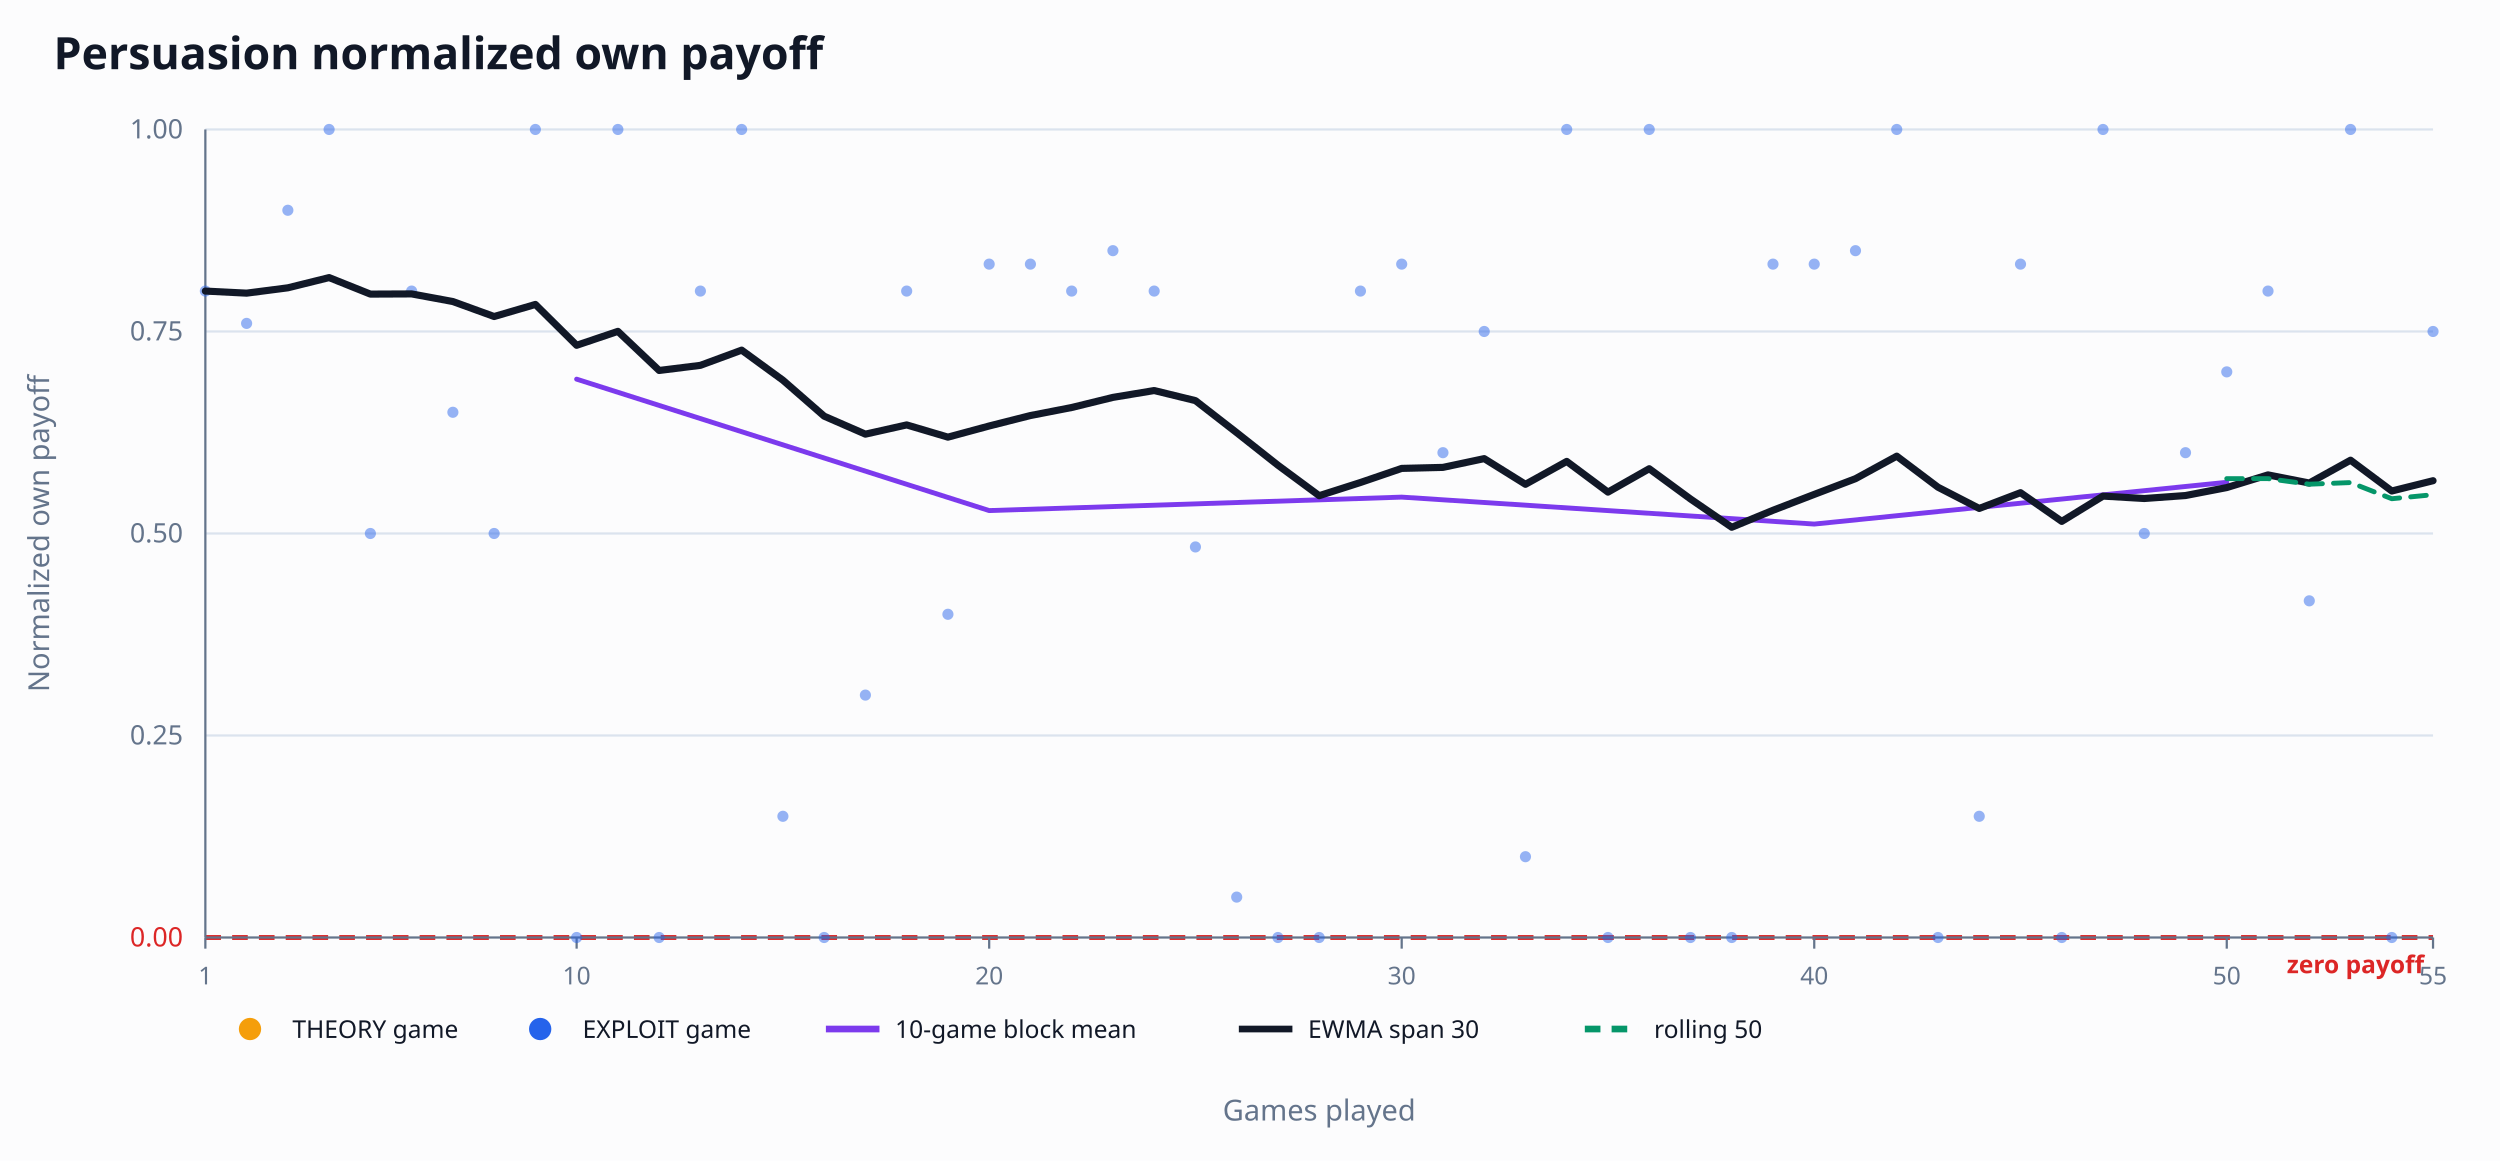
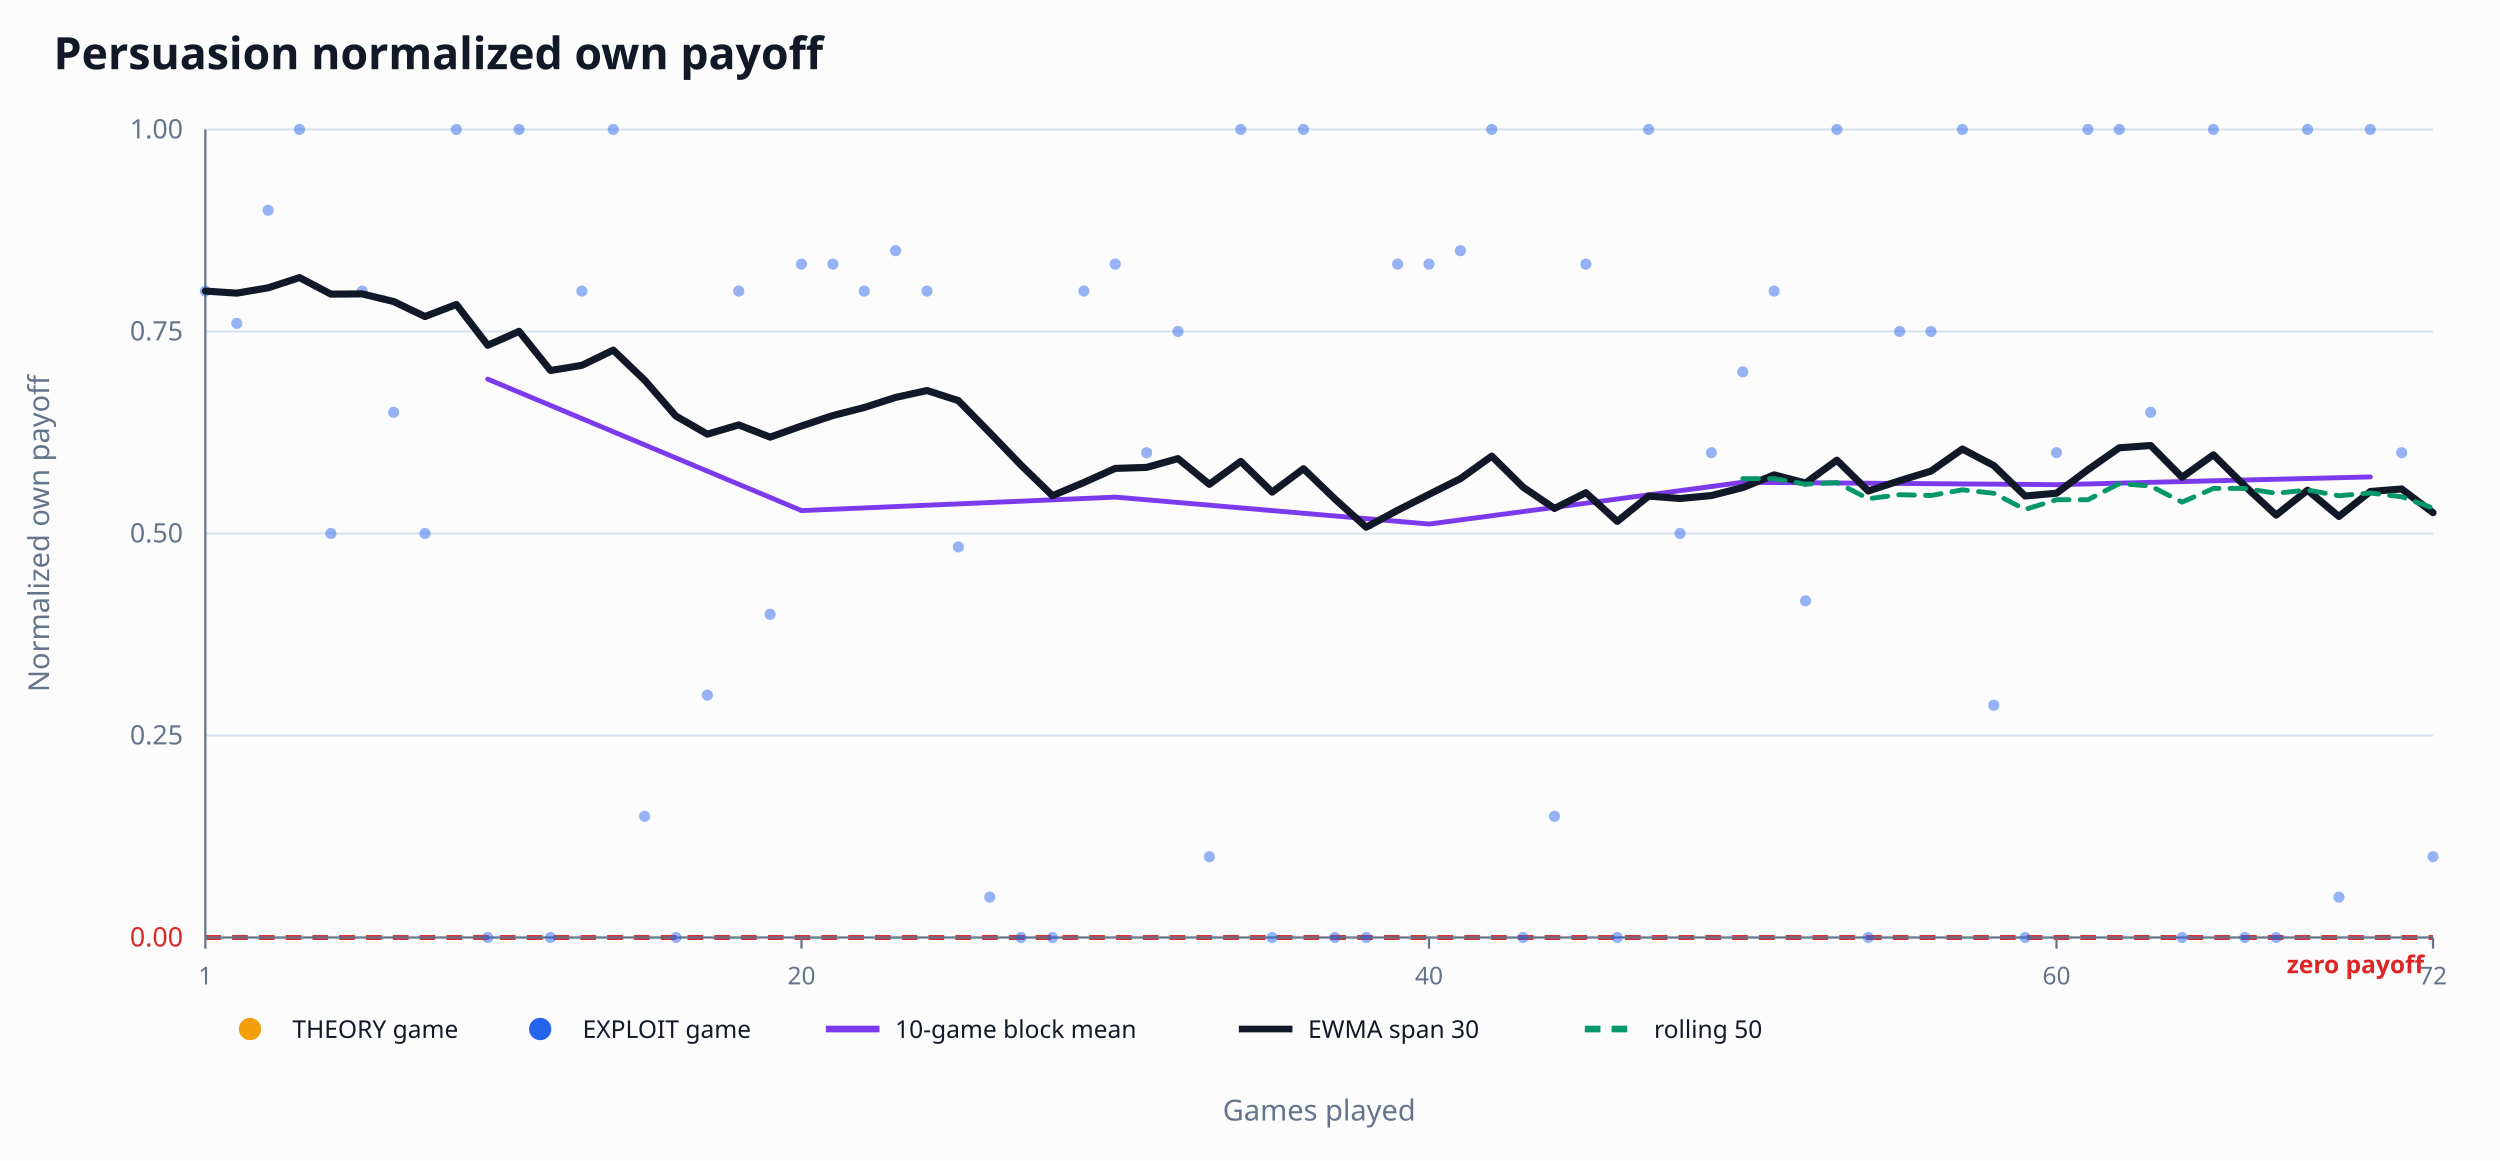
<svg xmlns="http://www.w3.org/2000/svg" width="1120" height="520" viewBox="0 0 1120 520">
  <rect width="100%" height="100%" fill="#fcfcfd" />
  <text x="24" y="31" font-family="system-ui,sans-serif" font-size="20" font-weight="700" fill="#111827">Persuasion normalized own payoff</text>
  <line x1="92" y1="420.00" x2="1090" y2="420.00" stroke="#dc2626" stroke-width="2.2" stroke-dasharray="7,5" />
  <text x="82" y="424.00" text-anchor="end" font-family="system-ui,sans-serif" font-size="12" fill="#dc2626">0.00</text>
  <line x1="92" y1="329.50" x2="1090" y2="329.50" stroke="#dbe3ee" stroke-width="1" />
  <text x="82" y="333.50" text-anchor="end" font-family="system-ui,sans-serif" font-size="12" fill="#64748b">0.25</text>
  <line x1="92" y1="239.00" x2="1090" y2="239.00" stroke="#dbe3ee" stroke-width="1" />
  <text x="82" y="243.00" text-anchor="end" font-family="system-ui,sans-serif" font-size="12" fill="#64748b">0.50</text>
  <line x1="92" y1="148.50" x2="1090" y2="148.50" stroke="#dbe3ee" stroke-width="1" />
  <text x="82" y="152.50" text-anchor="end" font-family="system-ui,sans-serif" font-size="12" fill="#64748b">0.75</text>
  <line x1="92" y1="58.00" x2="1090" y2="58.00" stroke="#dbe3ee" stroke-width="1" />
  <text x="82" y="62.00" text-anchor="end" font-family="system-ui,sans-serif" font-size="12" fill="#64748b">1.00</text>
  <line x1="92.00" y1="420" x2="92.00" y2="425" stroke="#64748b" />
  <text x="92.00" y="441" text-anchor="middle" font-family="system-ui,sans-serif" font-size="11" fill="#64748b">1</text>
-   <line x1="258.33" y1="420" x2="258.33" y2="425" stroke="#64748b" />
-   <text x="258.33" y="441" text-anchor="middle" font-family="system-ui,sans-serif" font-size="11" fill="#64748b">10</text>
-   <line x1="443.15" y1="420" x2="443.15" y2="425" stroke="#64748b" />
-   <text x="443.15" y="441" text-anchor="middle" font-family="system-ui,sans-serif" font-size="11" fill="#64748b">20</text>
-   <line x1="627.96" y1="420" x2="627.96" y2="425" stroke="#64748b" />
-   <text x="627.96" y="441" text-anchor="middle" font-family="system-ui,sans-serif" font-size="11" fill="#64748b">30</text>
-   <line x1="812.78" y1="420" x2="812.78" y2="425" stroke="#64748b" />
-   <text x="812.78" y="441" text-anchor="middle" font-family="system-ui,sans-serif" font-size="11" fill="#64748b">40</text>
-   <line x1="997.59" y1="420" x2="997.59" y2="425" stroke="#64748b" />
-   <text x="997.59" y="441" text-anchor="middle" font-family="system-ui,sans-serif" font-size="11" fill="#64748b">50</text>
+   <line x1="359.07" y1="420" x2="359.07" y2="425" stroke="#64748b" />
+   <text x="359.07" y="441" text-anchor="middle" font-family="system-ui,sans-serif" font-size="11" fill="#64748b">20</text>
+   <line x1="640.20" y1="420" x2="640.20" y2="425" stroke="#64748b" />
+   <text x="640.20" y="441" text-anchor="middle" font-family="system-ui,sans-serif" font-size="11" fill="#64748b">40</text>
+   <line x1="921.32" y1="420" x2="921.32" y2="425" stroke="#64748b" />
+   <text x="921.32" y="441" text-anchor="middle" font-family="system-ui,sans-serif" font-size="11" fill="#64748b">60</text>
  <line x1="1090.00" y1="420" x2="1090.00" y2="425" stroke="#64748b" />
-   <text x="1090.00" y="441" text-anchor="middle" font-family="system-ui,sans-serif" font-size="11" fill="#64748b">55</text>
+   <text x="1090.00" y="441" text-anchor="middle" font-family="system-ui,sans-serif" font-size="11" fill="#64748b">72</text>
  <line x1="92" y1="58" x2="92" y2="420" stroke="#64748b" />
  <line x1="92" y1="420" x2="1090" y2="420" stroke="#64748b" />
  <text x="591.00" y="502" text-anchor="middle" font-family="system-ui,sans-serif" font-size="13" fill="#64748b">Games played</text>
  <text x="22" y="239.00" text-anchor="middle" transform="rotate(-90 22 239.00)" font-family="system-ui,sans-serif" font-size="13" fill="#64748b">Normalized own payoff</text>
  <text x="1086" y="436.00" text-anchor="end" font-family="system-ui,sans-serif" font-size="11" font-weight="700" fill="#dc2626">zero payoff</text>
  <circle cx="92.00" cy="130.40" r="2.5" fill="#2563eb" opacity="0.48" />
-   <circle cx="110.48" cy="144.88" r="2.5" fill="#2563eb" opacity="0.48" />
-   <circle cx="128.96" cy="94.20" r="2.5" fill="#2563eb" opacity="0.48" />
-   <circle cx="147.44" cy="58.00" r="2.5" fill="#2563eb" opacity="0.48" />
-   <circle cx="165.93" cy="239.00" r="2.5" fill="#2563eb" opacity="0.48" />
-   <circle cx="184.41" cy="130.40" r="2.5" fill="#2563eb" opacity="0.48" />
-   <circle cx="202.89" cy="184.70" r="2.5" fill="#2563eb" opacity="0.48" />
-   <circle cx="221.37" cy="239.00" r="2.5" fill="#2563eb" opacity="0.48" />
-   <circle cx="239.85" cy="58.00" r="2.5" fill="#2563eb" opacity="0.48" />
-   <circle cx="258.33" cy="420.00" r="2.5" fill="#2563eb" opacity="0.48" />
-   <circle cx="276.81" cy="58.00" r="2.5" fill="#2563eb" opacity="0.48" />
-   <circle cx="295.30" cy="420.00" r="2.5" fill="#2563eb" opacity="0.48" />
-   <circle cx="313.78" cy="130.40" r="2.5" fill="#2563eb" opacity="0.48" />
-   <circle cx="332.26" cy="58.00" r="2.5" fill="#2563eb" opacity="0.48" />
-   <circle cx="350.74" cy="365.70" r="2.5" fill="#2563eb" opacity="0.48" />
-   <circle cx="369.22" cy="420.00" r="2.5" fill="#2563eb" opacity="0.48" />
-   <circle cx="387.70" cy="311.40" r="2.5" fill="#2563eb" opacity="0.48" />
-   <circle cx="406.19" cy="130.40" r="2.5" fill="#2563eb" opacity="0.48" />
-   <circle cx="424.67" cy="275.20" r="2.5" fill="#2563eb" opacity="0.48" />
-   <circle cx="443.15" cy="118.33" r="2.5" fill="#2563eb" opacity="0.48" />
-   <circle cx="461.63" cy="118.33" r="2.5" fill="#2563eb" opacity="0.48" />
-   <circle cx="480.11" cy="130.40" r="2.5" fill="#2563eb" opacity="0.48" />
-   <circle cx="498.59" cy="112.30" r="2.5" fill="#2563eb" opacity="0.48" />
-   <circle cx="517.07" cy="130.40" r="2.5" fill="#2563eb" opacity="0.48" />
-   <circle cx="535.56" cy="245.03" r="2.5" fill="#2563eb" opacity="0.48" />
-   <circle cx="554.04" cy="401.90" r="2.5" fill="#2563eb" opacity="0.48" />
-   <circle cx="572.52" cy="420.00" r="2.5" fill="#2563eb" opacity="0.48" />
-   <circle cx="591.00" cy="420.00" r="2.5" fill="#2563eb" opacity="0.48" />
-   <circle cx="609.48" cy="130.40" r="2.5" fill="#2563eb" opacity="0.48" />
-   <circle cx="627.96" cy="118.33" r="2.5" fill="#2563eb" opacity="0.48" />
-   <circle cx="646.44" cy="202.80" r="2.5" fill="#2563eb" opacity="0.48" />
-   <circle cx="664.93" cy="148.50" r="2.5" fill="#2563eb" opacity="0.48" />
-   <circle cx="683.41" cy="383.80" r="2.5" fill="#2563eb" opacity="0.48" />
-   <circle cx="701.89" cy="58.00" r="2.5" fill="#2563eb" opacity="0.48" />
-   <circle cx="720.37" cy="420.00" r="2.5" fill="#2563eb" opacity="0.48" />
-   <circle cx="738.85" cy="58.00" r="2.5" fill="#2563eb" opacity="0.48" />
-   <circle cx="757.33" cy="420.00" r="2.5" fill="#2563eb" opacity="0.48" />
-   <circle cx="775.81" cy="420.00" r="2.5" fill="#2563eb" opacity="0.48" />
-   <circle cx="794.30" cy="118.33" r="2.5" fill="#2563eb" opacity="0.48" />
-   <circle cx="812.78" cy="118.33" r="2.5" fill="#2563eb" opacity="0.48" />
-   <circle cx="831.26" cy="112.30" r="2.5" fill="#2563eb" opacity="0.48" />
-   <circle cx="849.74" cy="58.00" r="2.5" fill="#2563eb" opacity="0.48" />
-   <circle cx="868.22" cy="420.00" r="2.5" fill="#2563eb" opacity="0.48" />
-   <circle cx="886.70" cy="365.70" r="2.5" fill="#2563eb" opacity="0.48" />
-   <circle cx="905.19" cy="118.33" r="2.5" fill="#2563eb" opacity="0.48" />
-   <circle cx="923.67" cy="420.00" r="2.5" fill="#2563eb" opacity="0.48" />
-   <circle cx="942.15" cy="58.00" r="2.5" fill="#2563eb" opacity="0.48" />
-   <circle cx="960.63" cy="239.00" r="2.5" fill="#2563eb" opacity="0.48" />
-   <circle cx="979.11" cy="202.80" r="2.5" fill="#2563eb" opacity="0.48" />
-   <circle cx="997.59" cy="166.60" r="2.5" fill="#2563eb" opacity="0.48" />
-   <circle cx="1016.07" cy="130.40" r="2.5" fill="#2563eb" opacity="0.48" />
-   <circle cx="1034.56" cy="269.17" r="2.5" fill="#2563eb" opacity="0.48" />
-   <circle cx="1053.04" cy="58.00" r="2.5" fill="#2563eb" opacity="0.48" />
-   <circle cx="1071.52" cy="420.00" r="2.5" fill="#2563eb" opacity="0.48" />
-   <circle cx="1090.00" cy="148.50" r="2.5" fill="#2563eb" opacity="0.48" />
-   <polyline points="258.33,169.86 443.15,228.74 627.96,222.71 812.78,234.78 997.59,216.07" fill="none" stroke="#7c3aed" stroke-width="2.2" stroke-linejoin="round" stroke-linecap="round" />
-   <polyline points="92.00,130.40 110.48,131.33 128.96,128.94 147.44,124.36 165.93,131.76 184.41,131.67 202.89,135.09 221.37,141.80 239.85,136.39 258.33,154.69 276.81,148.45 295.30,165.97 313.78,163.67 332.26,156.86 350.74,170.33 369.22,186.44 387.70,194.50 406.19,190.36 424.67,195.84 443.15,190.84 461.63,186.16 480.11,182.56 498.59,178.03 517.07,174.96 535.56,179.48 554.04,193.83 572.52,208.42 591.00,222.07 609.48,216.16 627.96,209.84 646.44,209.39 664.93,205.46 683.41,216.97 701.89,206.71 720.37,220.47 738.85,209.99 757.33,223.54 775.81,236.21 794.30,228.61 812.78,221.49 831.26,214.45 849.74,204.36 868.22,218.27 886.70,227.78 905.19,220.72 923.67,233.58 942.15,222.25 960.63,223.33 979.11,222.00 997.59,218.43 1016.07,212.75 1034.56,216.39 1053.04,206.17 1071.52,219.97 1090.00,215.36" fill="none" stroke="#111827" stroke-width="3.2" stroke-linejoin="round" stroke-linecap="round" />
-   <polyline points="997.59,214.43 1016.07,214.43 1034.56,216.92 1053.04,216.19 1071.52,223.43 1090.00,221.62" fill="none" stroke="#059669" stroke-width="2.2" stroke-linejoin="round" stroke-linecap="round" stroke-dasharray="7,5" />
+   <circle cx="106.06" cy="144.88" r="2.5" fill="#2563eb" opacity="0.48" />
+   <circle cx="120.11" cy="94.20" r="2.5" fill="#2563eb" opacity="0.48" />
+   <circle cx="134.17" cy="58.00" r="2.5" fill="#2563eb" opacity="0.48" />
+   <circle cx="148.23" cy="239.00" r="2.5" fill="#2563eb" opacity="0.48" />
+   <circle cx="162.28" cy="130.40" r="2.5" fill="#2563eb" opacity="0.48" />
+   <circle cx="176.34" cy="184.70" r="2.5" fill="#2563eb" opacity="0.48" />
+   <circle cx="190.39" cy="239.00" r="2.5" fill="#2563eb" opacity="0.48" />
+   <circle cx="204.45" cy="58.00" r="2.5" fill="#2563eb" opacity="0.48" />
+   <circle cx="218.51" cy="420.00" r="2.5" fill="#2563eb" opacity="0.48" />
+   <circle cx="232.56" cy="58.00" r="2.5" fill="#2563eb" opacity="0.48" />
+   <circle cx="246.62" cy="420.00" r="2.5" fill="#2563eb" opacity="0.48" />
+   <circle cx="260.68" cy="130.40" r="2.5" fill="#2563eb" opacity="0.48" />
+   <circle cx="274.73" cy="58.00" r="2.5" fill="#2563eb" opacity="0.48" />
+   <circle cx="288.79" cy="365.70" r="2.5" fill="#2563eb" opacity="0.48" />
+   <circle cx="302.85" cy="420.00" r="2.5" fill="#2563eb" opacity="0.48" />
+   <circle cx="316.90" cy="311.40" r="2.5" fill="#2563eb" opacity="0.48" />
+   <circle cx="330.96" cy="130.40" r="2.5" fill="#2563eb" opacity="0.48" />
+   <circle cx="345.01" cy="275.20" r="2.5" fill="#2563eb" opacity="0.48" />
+   <circle cx="359.07" cy="118.33" r="2.5" fill="#2563eb" opacity="0.48" />
+   <circle cx="373.13" cy="118.33" r="2.5" fill="#2563eb" opacity="0.48" />
+   <circle cx="387.18" cy="130.40" r="2.5" fill="#2563eb" opacity="0.48" />
+   <circle cx="401.24" cy="112.30" r="2.5" fill="#2563eb" opacity="0.48" />
+   <circle cx="415.30" cy="130.40" r="2.5" fill="#2563eb" opacity="0.48" />
+   <circle cx="429.35" cy="245.03" r="2.5" fill="#2563eb" opacity="0.48" />
+   <circle cx="443.41" cy="401.90" r="2.5" fill="#2563eb" opacity="0.48" />
+   <circle cx="457.46" cy="420.00" r="2.5" fill="#2563eb" opacity="0.48" />
+   <circle cx="471.52" cy="420.00" r="2.5" fill="#2563eb" opacity="0.48" />
+   <circle cx="485.58" cy="130.40" r="2.5" fill="#2563eb" opacity="0.48" />
+   <circle cx="499.63" cy="118.33" r="2.5" fill="#2563eb" opacity="0.48" />
+   <circle cx="513.69" cy="202.80" r="2.5" fill="#2563eb" opacity="0.48" />
+   <circle cx="527.75" cy="148.50" r="2.5" fill="#2563eb" opacity="0.48" />
+   <circle cx="541.80" cy="383.80" r="2.5" fill="#2563eb" opacity="0.48" />
+   <circle cx="555.86" cy="58.00" r="2.5" fill="#2563eb" opacity="0.48" />
+   <circle cx="569.92" cy="420.00" r="2.5" fill="#2563eb" opacity="0.48" />
+   <circle cx="583.97" cy="58.00" r="2.5" fill="#2563eb" opacity="0.48" />
+   <circle cx="598.03" cy="420.00" r="2.5" fill="#2563eb" opacity="0.48" />
+   <circle cx="612.08" cy="420.00" r="2.5" fill="#2563eb" opacity="0.48" />
+   <circle cx="626.14" cy="118.33" r="2.5" fill="#2563eb" opacity="0.48" />
+   <circle cx="640.20" cy="118.33" r="2.5" fill="#2563eb" opacity="0.48" />
+   <circle cx="654.25" cy="112.30" r="2.5" fill="#2563eb" opacity="0.48" />
+   <circle cx="668.31" cy="58.00" r="2.5" fill="#2563eb" opacity="0.48" />
+   <circle cx="682.37" cy="420.00" r="2.5" fill="#2563eb" opacity="0.48" />
+   <circle cx="696.42" cy="365.70" r="2.5" fill="#2563eb" opacity="0.48" />
+   <circle cx="710.48" cy="118.33" r="2.5" fill="#2563eb" opacity="0.48" />
+   <circle cx="724.54" cy="420.00" r="2.5" fill="#2563eb" opacity="0.48" />
+   <circle cx="738.59" cy="58.00" r="2.5" fill="#2563eb" opacity="0.48" />
+   <circle cx="752.65" cy="239.00" r="2.5" fill="#2563eb" opacity="0.48" />
+   <circle cx="766.70" cy="202.80" r="2.5" fill="#2563eb" opacity="0.48" />
+   <circle cx="780.76" cy="166.60" r="2.5" fill="#2563eb" opacity="0.48" />
+   <circle cx="794.82" cy="130.40" r="2.5" fill="#2563eb" opacity="0.48" />
+   <circle cx="808.87" cy="269.17" r="2.5" fill="#2563eb" opacity="0.48" />
+   <circle cx="822.93" cy="58.00" r="2.5" fill="#2563eb" opacity="0.48" />
+   <circle cx="836.99" cy="420.00" r="2.5" fill="#2563eb" opacity="0.48" />
+   <circle cx="851.04" cy="148.50" r="2.5" fill="#2563eb" opacity="0.48" />
+   <circle cx="865.10" cy="148.50" r="2.5" fill="#2563eb" opacity="0.48" />
+   <circle cx="879.15" cy="58.00" r="2.5" fill="#2563eb" opacity="0.48" />
+   <circle cx="893.21" cy="315.93" r="2.5" fill="#2563eb" opacity="0.48" />
+   <circle cx="907.27" cy="420.00" r="2.5" fill="#2563eb" opacity="0.48" />
+   <circle cx="921.32" cy="202.80" r="2.5" fill="#2563eb" opacity="0.48" />
+   <circle cx="935.38" cy="58.00" r="2.5" fill="#2563eb" opacity="0.48" />
+   <circle cx="949.44" cy="58.00" r="2.5" fill="#2563eb" opacity="0.48" />
+   <circle cx="963.49" cy="184.70" r="2.5" fill="#2563eb" opacity="0.48" />
+   <circle cx="977.55" cy="420.00" r="2.5" fill="#2563eb" opacity="0.48" />
+   <circle cx="991.61" cy="58.00" r="2.5" fill="#2563eb" opacity="0.48" />
+   <circle cx="1005.66" cy="420.00" r="2.5" fill="#2563eb" opacity="0.48" />
+   <circle cx="1019.72" cy="420.00" r="2.5" fill="#2563eb" opacity="0.48" />
+   <circle cx="1033.77" cy="58.00" r="2.5" fill="#2563eb" opacity="0.48" />
+   <circle cx="1047.83" cy="401.90" r="2.5" fill="#2563eb" opacity="0.48" />
+   <circle cx="1061.89" cy="58.00" r="2.5" fill="#2563eb" opacity="0.48" />
+   <circle cx="1075.94" cy="202.80" r="2.5" fill="#2563eb" opacity="0.48" />
+   <circle cx="1090.00" cy="383.80" r="2.5" fill="#2563eb" opacity="0.48" />
+   <polyline points="218.51,169.86 359.07,228.74 499.63,222.71 640.20,234.78 780.76,216.07 921.32,217.13 1061.89,213.66" fill="none" stroke="#7c3aed" stroke-width="2.2" stroke-linejoin="round" stroke-linecap="round" />
+   <polyline points="92.00,130.40 106.06,131.33 120.11,128.94 134.17,124.36 148.23,131.76 162.28,131.67 176.34,135.09 190.39,141.80 204.45,136.39 218.51,154.69 232.56,148.45 246.62,165.97 260.68,163.67 274.73,156.86 288.79,170.33 302.85,186.44 316.90,194.50 330.96,190.36 345.01,195.84 359.07,190.84 373.13,186.16 387.18,182.56 401.24,178.03 415.30,174.96 429.35,179.48 443.41,193.83 457.46,208.42 471.52,222.07 485.58,216.16 499.63,209.84 513.69,209.39 527.75,205.46 541.80,216.97 555.86,206.71 569.92,220.47 583.97,209.99 598.03,223.54 612.08,236.21 626.14,228.61 640.20,221.49 654.25,214.45 668.31,204.36 682.37,218.27 696.42,227.78 710.48,220.72 724.54,233.58 738.59,222.25 752.65,223.33 766.70,222.00 780.76,218.43 794.82,212.75 808.87,216.39 822.93,206.17 836.99,219.97 851.04,215.36 865.10,211.04 879.15,201.17 893.21,208.57 907.27,222.21 921.32,220.96 935.38,210.45 949.44,200.61 963.49,199.59 977.55,213.81 991.61,203.75 1005.66,217.71 1019.72,230.76 1033.77,219.61 1047.83,231.37 1061.89,220.19 1075.94,219.06 1090.00,229.69" fill="none" stroke="#111827" stroke-width="3.2" stroke-linejoin="round" stroke-linecap="round" />
+   <polyline points="780.76,214.43 794.82,214.43 808.87,216.92 822.93,216.19 836.99,223.43 851.04,221.62 865.10,221.99 879.15,219.45 893.21,220.99 907.27,228.23 921.32,223.89 935.38,223.89 949.44,216.65 963.49,217.73 977.55,224.97 991.61,218.82 1005.66,218.82 1019.72,220.99 1033.77,219.54 1047.83,222.08 1061.89,220.87 1075.94,222.56 1090.00,227.63" fill="none" stroke="#059669" stroke-width="2.2" stroke-linejoin="round" stroke-linecap="round" stroke-dasharray="7,5" />
  <circle cx="112" cy="461" r="5" fill="#f59e0b" />
  <text x="131" y="465" font-family="system-ui,sans-serif" font-size="11" fill="#111827">THEORY game</text>
  <circle cx="242" cy="461" r="5" fill="#2563eb" />
  <text x="261" y="465" font-family="system-ui,sans-serif" font-size="11" fill="#111827">EXPLOIT game</text>
  <line x1="370" y1="461" x2="394" y2="461" stroke="#7c3aed" stroke-width="3" />
  <text x="401" y="465" font-family="system-ui,sans-serif" font-size="11" fill="#111827">10-game block mean</text>
  <line x1="555" y1="461" x2="579" y2="461" stroke="#111827" stroke-width="3" />
  <text x="586" y="465" font-family="system-ui,sans-serif" font-size="11" fill="#111827">EWMA span 30</text>
  <line x1="710" y1="461" x2="734" y2="461" stroke="#059669" stroke-width="3" stroke-dasharray="7,5" />
  <text x="741" y="465" font-family="system-ui,sans-serif" font-size="11" fill="#111827">rolling 50</text>
</svg>
